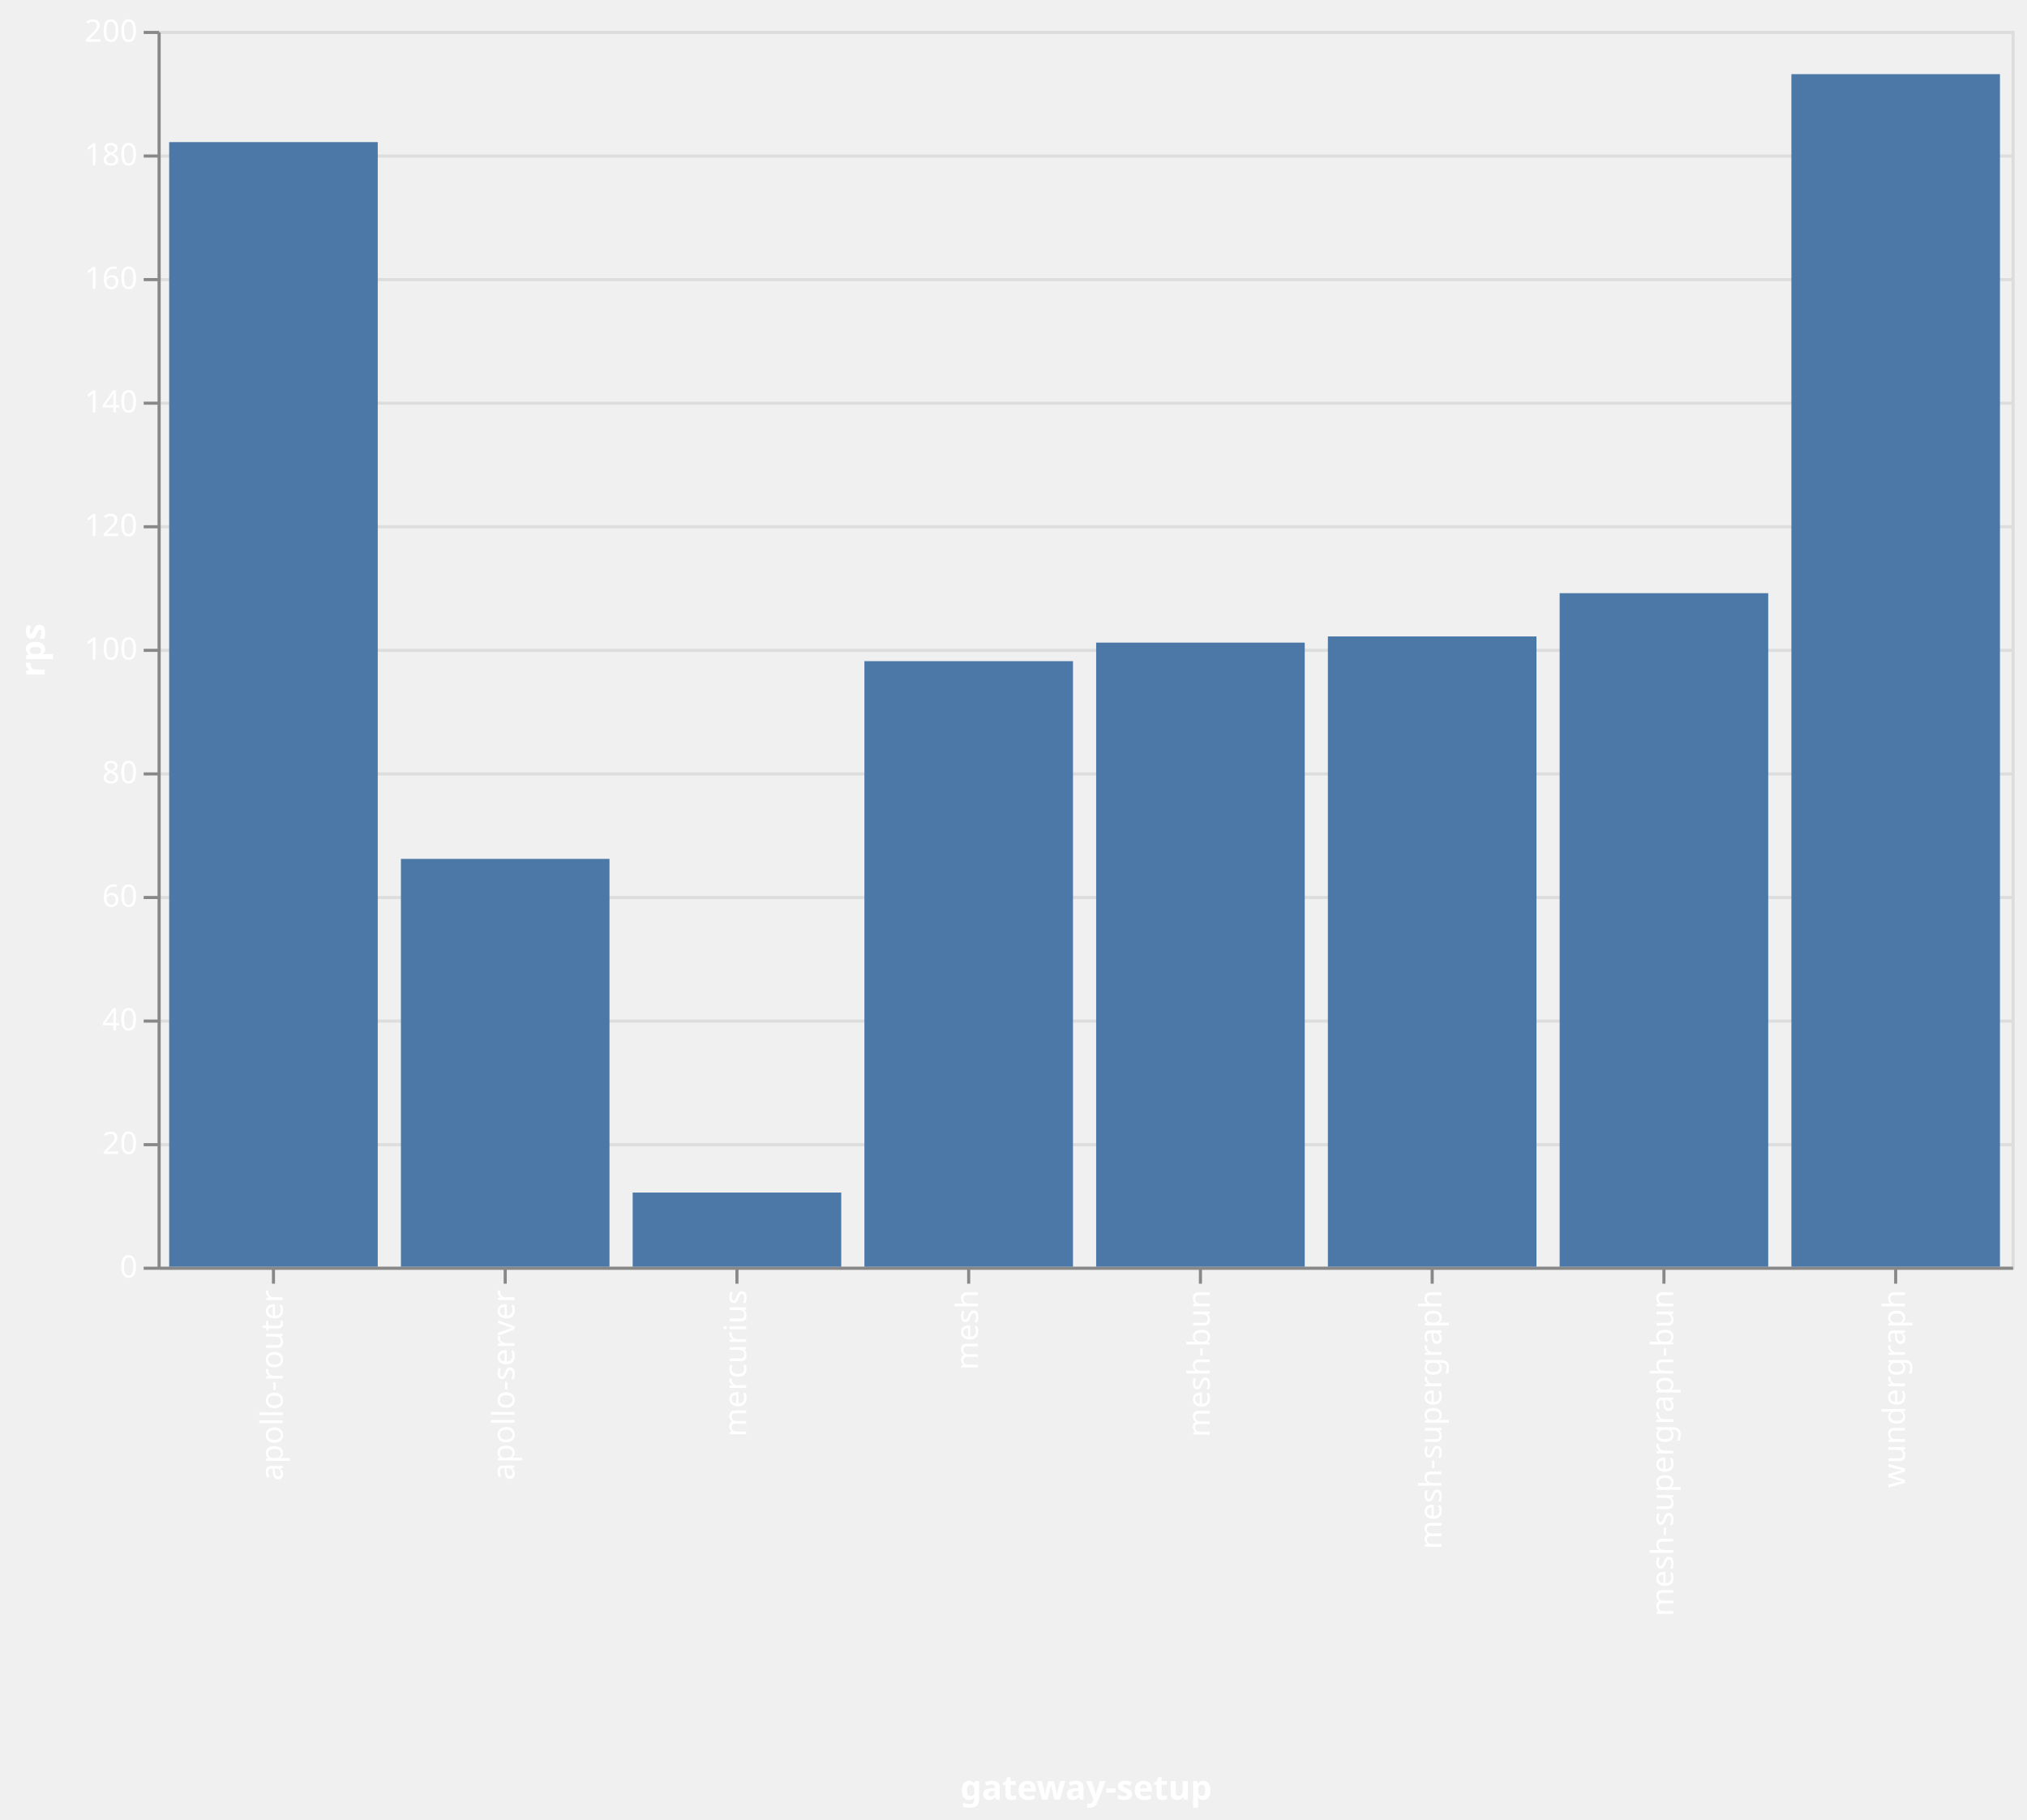
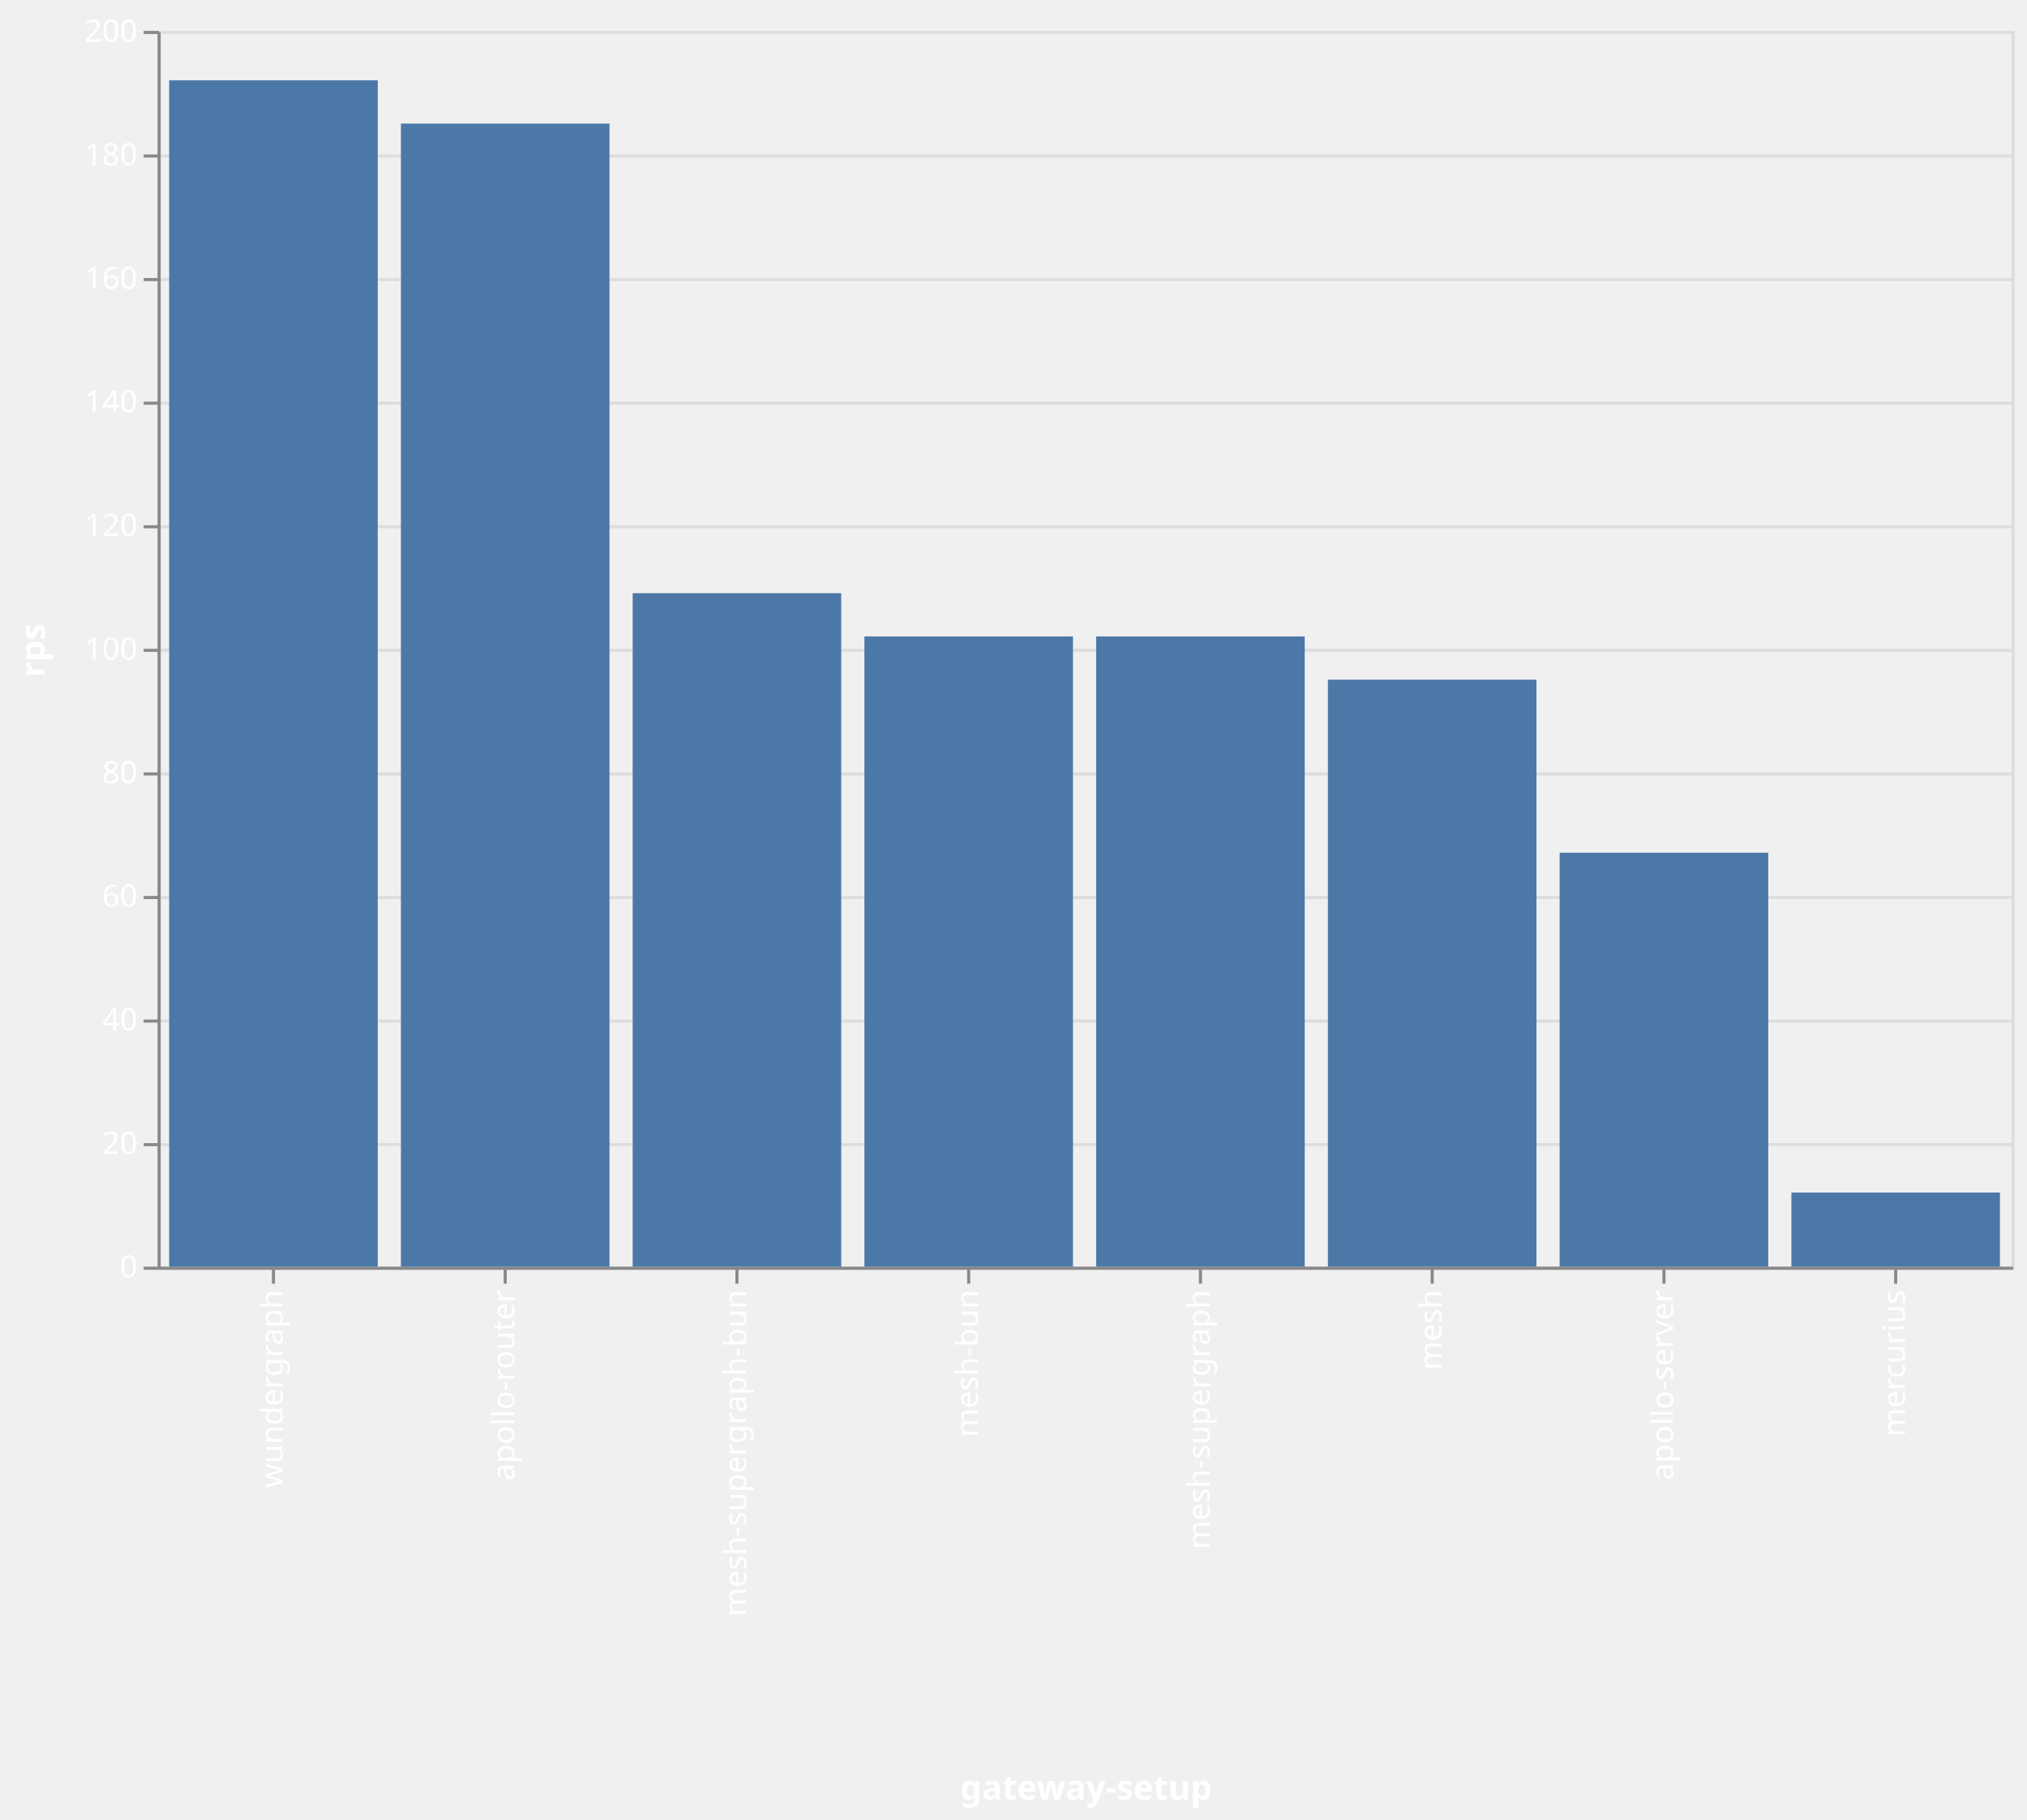
<svg xmlns="http://www.w3.org/2000/svg" class="marks" height="589" version="1.1" viewBox="0 0 656 589" width="656">
  <g fill="none" stroke-miterlimit="10" transform="translate(51,10)">
    <g aria-roledescription="group mark container" class="mark-group role-frame root" role="graphics-object">
      <g transform="translate(0,0)">
        <path aria-hidden="true" class="background" d="M0.5,0.5h600v400h-600Z" stroke="#ddd" />
        <g>
          <g aria-hidden="true" class="mark-group role-axis">
            <g transform="translate(0.5,0.5)">
              <path aria-hidden="true" class="background" d="M0,0h0v0h0Z" pointer-events="none" />
              <g>
                <g class="mark-rule role-axis-grid" pointer-events="none">
                  <line opacity="1" stroke="#ddd" stroke-width="1" transform="translate(0,400)" x2="600" y2="0" />
                  <line opacity="1" stroke="#ddd" stroke-width="1" transform="translate(0,360)" x2="600" y2="0" />
                  <line opacity="1" stroke="#ddd" stroke-width="1" transform="translate(0,320)" x2="600" y2="0" />
                  <line opacity="1" stroke="#ddd" stroke-width="1" transform="translate(0,280)" x2="600" y2="0" />
                  <line opacity="1" stroke="#ddd" stroke-width="1" transform="translate(0,240)" x2="600" y2="0" />
                  <line opacity="1" stroke="#ddd" stroke-width="1" transform="translate(0,200)" x2="600" y2="0" />
                  <line opacity="1" stroke="#ddd" stroke-width="1" transform="translate(0,160)" x2="600" y2="0" />
                  <line opacity="1" stroke="#ddd" stroke-width="1" transform="translate(0,120)" x2="600" y2="0" />
                  <line opacity="1" stroke="#ddd" stroke-width="1" transform="translate(0,80)" x2="600" y2="0" />
                  <line opacity="1" stroke="#ddd" stroke-width="1" transform="translate(0,40)" x2="600" y2="0" />
                  <line opacity="1" stroke="#ddd" stroke-width="1" transform="translate(0,0)" x2="600" y2="0" />
                </g>
              </g>
              <path aria-hidden="true" class="foreground" d="" display="none" pointer-events="none" />
            </g>
          </g>
-           <g aria-label="X-axis titled 'gateway-setup' for a discrete scale with 8 values: apollo-router, apollo-server, mercurius, mesh, mesh-bun, ending with wundergraph" aria-roledescription="axis" class="mark-group role-axis" role="graphics-symbol">
+           <g aria-label="X-axis titled 'gateway-setup' for a discrete scale with 8 values: wundergraph, apollo-router, mesh-supergraph-bun, mesh-bun, mesh-supergraph, ending with mercurius" aria-roledescription="axis" class="mark-group role-axis" role="graphics-symbol">
            <g transform="translate(0.5,400.5)">
              <path aria-hidden="true" class="background" d="M0,0h0v0h0Z" pointer-events="none" />
              <g>
                <g class="mark-rule role-axis-tick" pointer-events="none">
                  <line opacity="1" stroke="#888" stroke-width="1" transform="translate(37,0)" x2="0" y2="5" />
                  <line opacity="1" stroke="#888" stroke-width="1" transform="translate(112,0)" x2="0" y2="5" />
                  <line opacity="1" stroke="#888" stroke-width="1" transform="translate(187,0)" x2="0" y2="5" />
                  <line opacity="1" stroke="#888" stroke-width="1" transform="translate(262,0)" x2="0" y2="5" />
                  <line opacity="1" stroke="#888" stroke-width="1" transform="translate(337,0)" x2="0" y2="5" />
                  <line opacity="1" stroke="#888" stroke-width="1" transform="translate(412,0)" x2="0" y2="5" />
                  <line opacity="1" stroke="#888" stroke-width="1" transform="translate(487,0)" x2="0" y2="5" />
                  <line opacity="1" stroke="#888" stroke-width="1" transform="translate(562,0)" x2="0" y2="5" />
                </g>
                <g class="mark-text role-axis-label" pointer-events="none">
-                   <text fill="white" font-family="sans-serif" font-size="10px" opacity="1" text-anchor="end" transform="translate(37,7) rotate(270) translate(0,3)">apollo-router</text>
-                   <text fill="white" font-family="sans-serif" font-size="10px" opacity="1" text-anchor="end" transform="translate(112,7) rotate(270) translate(0,3)">apollo-server</text>
-                   <text fill="white" font-family="sans-serif" font-size="10px" opacity="1" text-anchor="end" transform="translate(187,7) rotate(270) translate(0,3)">mercurius</text>
-                   <text fill="white" font-family="sans-serif" font-size="10px" opacity="1" text-anchor="end" transform="translate(262,7) rotate(270) translate(0,3)">mesh</text>
-                   <text fill="white" font-family="sans-serif" font-size="10px" opacity="1" text-anchor="end" transform="translate(337,7) rotate(270) translate(0,3)">mesh-bun</text>
-                   <text fill="white" font-family="sans-serif" font-size="10px" opacity="1" text-anchor="end" transform="translate(412,7) rotate(270) translate(0,3)">mesh-supergraph</text>
-                   <text fill="white" font-family="sans-serif" font-size="10px" opacity="1" text-anchor="end" transform="translate(487,7) rotate(270) translate(0,3)">mesh-supergraph-bun</text>
-                   <text fill="white" font-family="sans-serif" font-size="10px" opacity="1" text-anchor="end" transform="translate(562,7) rotate(270) translate(0,3)">wundergraph</text>
+                   <text fill="white" font-family="sans-serif" font-size="10px" opacity="1" text-anchor="end" transform="translate(37,7) rotate(270) translate(0,3)">wundergraph</text>
+                   <text fill="white" font-family="sans-serif" font-size="10px" opacity="1" text-anchor="end" transform="translate(112,7) rotate(270) translate(0,3)">apollo-router</text>
+                   <text fill="white" font-family="sans-serif" font-size="10px" opacity="1" text-anchor="end" transform="translate(187,7) rotate(270) translate(0,3)">mesh-supergraph-bun</text>
+                   <text fill="white" font-family="sans-serif" font-size="10px" opacity="1" text-anchor="end" transform="translate(262,7) rotate(270) translate(0,3)">mesh-bun</text>
+                   <text fill="white" font-family="sans-serif" font-size="10px" opacity="1" text-anchor="end" transform="translate(337,7) rotate(270) translate(0,3)">mesh-supergraph</text>
+                   <text fill="white" font-family="sans-serif" font-size="10px" opacity="1" text-anchor="end" transform="translate(412,7) rotate(270) translate(0,3)">mesh</text>
+                   <text fill="white" font-family="sans-serif" font-size="10px" opacity="1" text-anchor="end" transform="translate(487,7) rotate(270) translate(0,3)">apollo-server</text>
+                   <text fill="white" font-family="sans-serif" font-size="10px" opacity="1" text-anchor="end" transform="translate(562,7) rotate(270) translate(0,3)">mercurius</text>
                </g>
                <g class="mark-rule role-axis-domain" pointer-events="none">
                  <line opacity="1" stroke="#888" stroke-width="1" transform="translate(0,0)" x2="600" y2="0" />
                </g>
                <g class="mark-text role-axis-title" pointer-events="none">
                  <text fill="white" font-family="sans-serif" font-size="11px" font-weight="bold" opacity="1" text-anchor="middle" transform="translate(300,172)">gateway-setup</text>
                </g>
              </g>
              <path aria-hidden="true" class="foreground" d="" display="none" pointer-events="none" />
            </g>
          </g>
          <g aria-label="Y-axis titled 'rps' for a linear scale with values from 0 to 200" aria-roledescription="axis" class="mark-group role-axis" role="graphics-symbol">
            <g transform="translate(0.5,0.5)">
              <path aria-hidden="true" class="background" d="M0,0h0v0h0Z" pointer-events="none" />
              <g>
                <g class="mark-rule role-axis-tick" pointer-events="none">
                  <line opacity="1" stroke="#888" stroke-width="1" transform="translate(0,400)" x2="-5" y2="0" />
                  <line opacity="1" stroke="#888" stroke-width="1" transform="translate(0,360)" x2="-5" y2="0" />
                  <line opacity="1" stroke="#888" stroke-width="1" transform="translate(0,320)" x2="-5" y2="0" />
                  <line opacity="1" stroke="#888" stroke-width="1" transform="translate(0,280)" x2="-5" y2="0" />
                  <line opacity="1" stroke="#888" stroke-width="1" transform="translate(0,240)" x2="-5" y2="0" />
                  <line opacity="1" stroke="#888" stroke-width="1" transform="translate(0,200)" x2="-5" y2="0" />
                  <line opacity="1" stroke="#888" stroke-width="1" transform="translate(0,160)" x2="-5" y2="0" />
                  <line opacity="1" stroke="#888" stroke-width="1" transform="translate(0,120)" x2="-5" y2="0" />
                  <line opacity="1" stroke="#888" stroke-width="1" transform="translate(0,80)" x2="-5" y2="0" />
                  <line opacity="1" stroke="#888" stroke-width="1" transform="translate(0,40)" x2="-5" y2="0" />
                  <line opacity="1" stroke="#888" stroke-width="1" transform="translate(0,0)" x2="-5" y2="0" />
                </g>
                <g class="mark-text role-axis-label" pointer-events="none">
                  <text fill="white" font-family="sans-serif" font-size="10px" opacity="1" text-anchor="end" transform="translate(-7,403)">0</text>
                  <text fill="white" font-family="sans-serif" font-size="10px" opacity="1" text-anchor="end" transform="translate(-7,363)">20</text>
                  <text fill="white" font-family="sans-serif" font-size="10px" opacity="1" text-anchor="end" transform="translate(-7,323)">40</text>
                  <text fill="white" font-family="sans-serif" font-size="10px" opacity="1" text-anchor="end" transform="translate(-7,283)">60</text>
                  <text fill="white" font-family="sans-serif" font-size="10px" opacity="1" text-anchor="end" transform="translate(-7,243)">80</text>
                  <text fill="white" font-family="sans-serif" font-size="10px" opacity="1" text-anchor="end" transform="translate(-7,203)">100</text>
                  <text fill="white" font-family="sans-serif" font-size="10px" opacity="1" text-anchor="end" transform="translate(-7,163)">120</text>
                  <text fill="white" font-family="sans-serif" font-size="10px" opacity="1" text-anchor="end" transform="translate(-7,123)">140</text>
                  <text fill="white" font-family="sans-serif" font-size="10px" opacity="1" text-anchor="end" transform="translate(-7,83)">160</text>
                  <text fill="white" font-family="sans-serif" font-size="10px" opacity="1" text-anchor="end" transform="translate(-7,43)">180</text>
                  <text fill="white" font-family="sans-serif" font-size="10px" opacity="1" text-anchor="end" transform="translate(-7,3)">200</text>
                </g>
                <g class="mark-rule role-axis-domain" pointer-events="none">
                  <line opacity="1" stroke="#888" stroke-width="1" transform="translate(0,400)" x2="0" y2="-400" />
                </g>
                <g class="mark-text role-axis-title" pointer-events="none">
                  <text fill="white" font-family="sans-serif" font-size="11px" font-weight="bold" opacity="1" text-anchor="middle" transform="translate(-35,200) rotate(-90) translate(0,-2)">rps</text>
                </g>
              </g>
              <path aria-hidden="true" class="foreground" d="" display="none" pointer-events="none" />
            </g>
          </g>
          <g aria-roledescription="rect mark container" class="mark-rect role-mark marks" role="graphics-object">
-             <path aria-label="gateway-setup: wundergraph; rps: 193" aria-roledescription="bar" d="M528.75,14h67.5v386h-67.5Z" fill="#4c78a8" role="graphics-symbol" />
-             <path aria-label="gateway-setup: apollo-router; rps: 182" aria-roledescription="bar" d="M3.75,36h67.5v364h-67.5Z" fill="#4c78a8" role="graphics-symbol" />
-             <path aria-label="gateway-setup: mesh-supergraph-bun; rps: 109" aria-roledescription="bar" d="M453.75,182h67.5v218h-67.5Z" fill="#4c78a8" role="graphics-symbol" />
-             <path aria-label="gateway-setup: mesh-supergraph; rps: 102" aria-roledescription="bar" d="M378.75,196h67.5v204h-67.5Z" fill="#4c78a8" role="graphics-symbol" />
-             <path aria-label="gateway-setup: mesh-bun; rps: 101" aria-roledescription="bar" d="M303.75,198h67.5v202h-67.5Z" fill="#4c78a8" role="graphics-symbol" />
-             <path aria-label="gateway-setup: mesh; rps: 98" aria-roledescription="bar" d="M228.75,204h67.5v196h-67.5Z" fill="#4c78a8" role="graphics-symbol" />
-             <path aria-label="gateway-setup: apollo-server; rps: 66" aria-roledescription="bar" d="M78.75,268h67.5v132h-67.5Z" fill="#4c78a8" role="graphics-symbol" />
-             <path aria-label="gateway-setup: mercurius; rps: 12" aria-roledescription="bar" d="M153.75,376h67.5v24h-67.5Z" fill="#4c78a8" role="graphics-symbol" />
+             <path aria-label="gateway-setup: wundergraph; rps: 192" aria-roledescription="bar" d="M3.75,16h67.5v384h-67.5Z" fill="#4c78a8" role="graphics-symbol" />
+             <path aria-label="gateway-setup: apollo-router; rps: 185" aria-roledescription="bar" d="M78.75,30h67.5v370h-67.5Z" fill="#4c78a8" role="graphics-symbol" />
+             <path aria-label="gateway-setup: mesh-supergraph-bun; rps: 109" aria-roledescription="bar" d="M153.75,182h67.5v218h-67.5Z" fill="#4c78a8" role="graphics-symbol" />
+             <path aria-label="gateway-setup: mesh-bun; rps: 102" aria-roledescription="bar" d="M228.75,196h67.5v204h-67.5Z" fill="#4c78a8" role="graphics-symbol" />
+             <path aria-label="gateway-setup: mesh-supergraph; rps: 102" aria-roledescription="bar" d="M303.75,196h67.5v204h-67.5Z" fill="#4c78a8" role="graphics-symbol" />
+             <path aria-label="gateway-setup: mesh; rps: 95" aria-roledescription="bar" d="M378.75,210h67.5v190h-67.5Z" fill="#4c78a8" role="graphics-symbol" />
+             <path aria-label="gateway-setup: apollo-server; rps: 67" aria-roledescription="bar" d="M453.75,266h67.5v134h-67.5Z" fill="#4c78a8" role="graphics-symbol" />
+             <path aria-label="gateway-setup: mercurius; rps: 12" aria-roledescription="bar" d="M528.75,376h67.5v24h-67.5Z" fill="#4c78a8" role="graphics-symbol" />
          </g>
        </g>
        <path aria-hidden="true" class="foreground" d="" display="none" />
      </g>
    </g>
  </g>
</svg>
